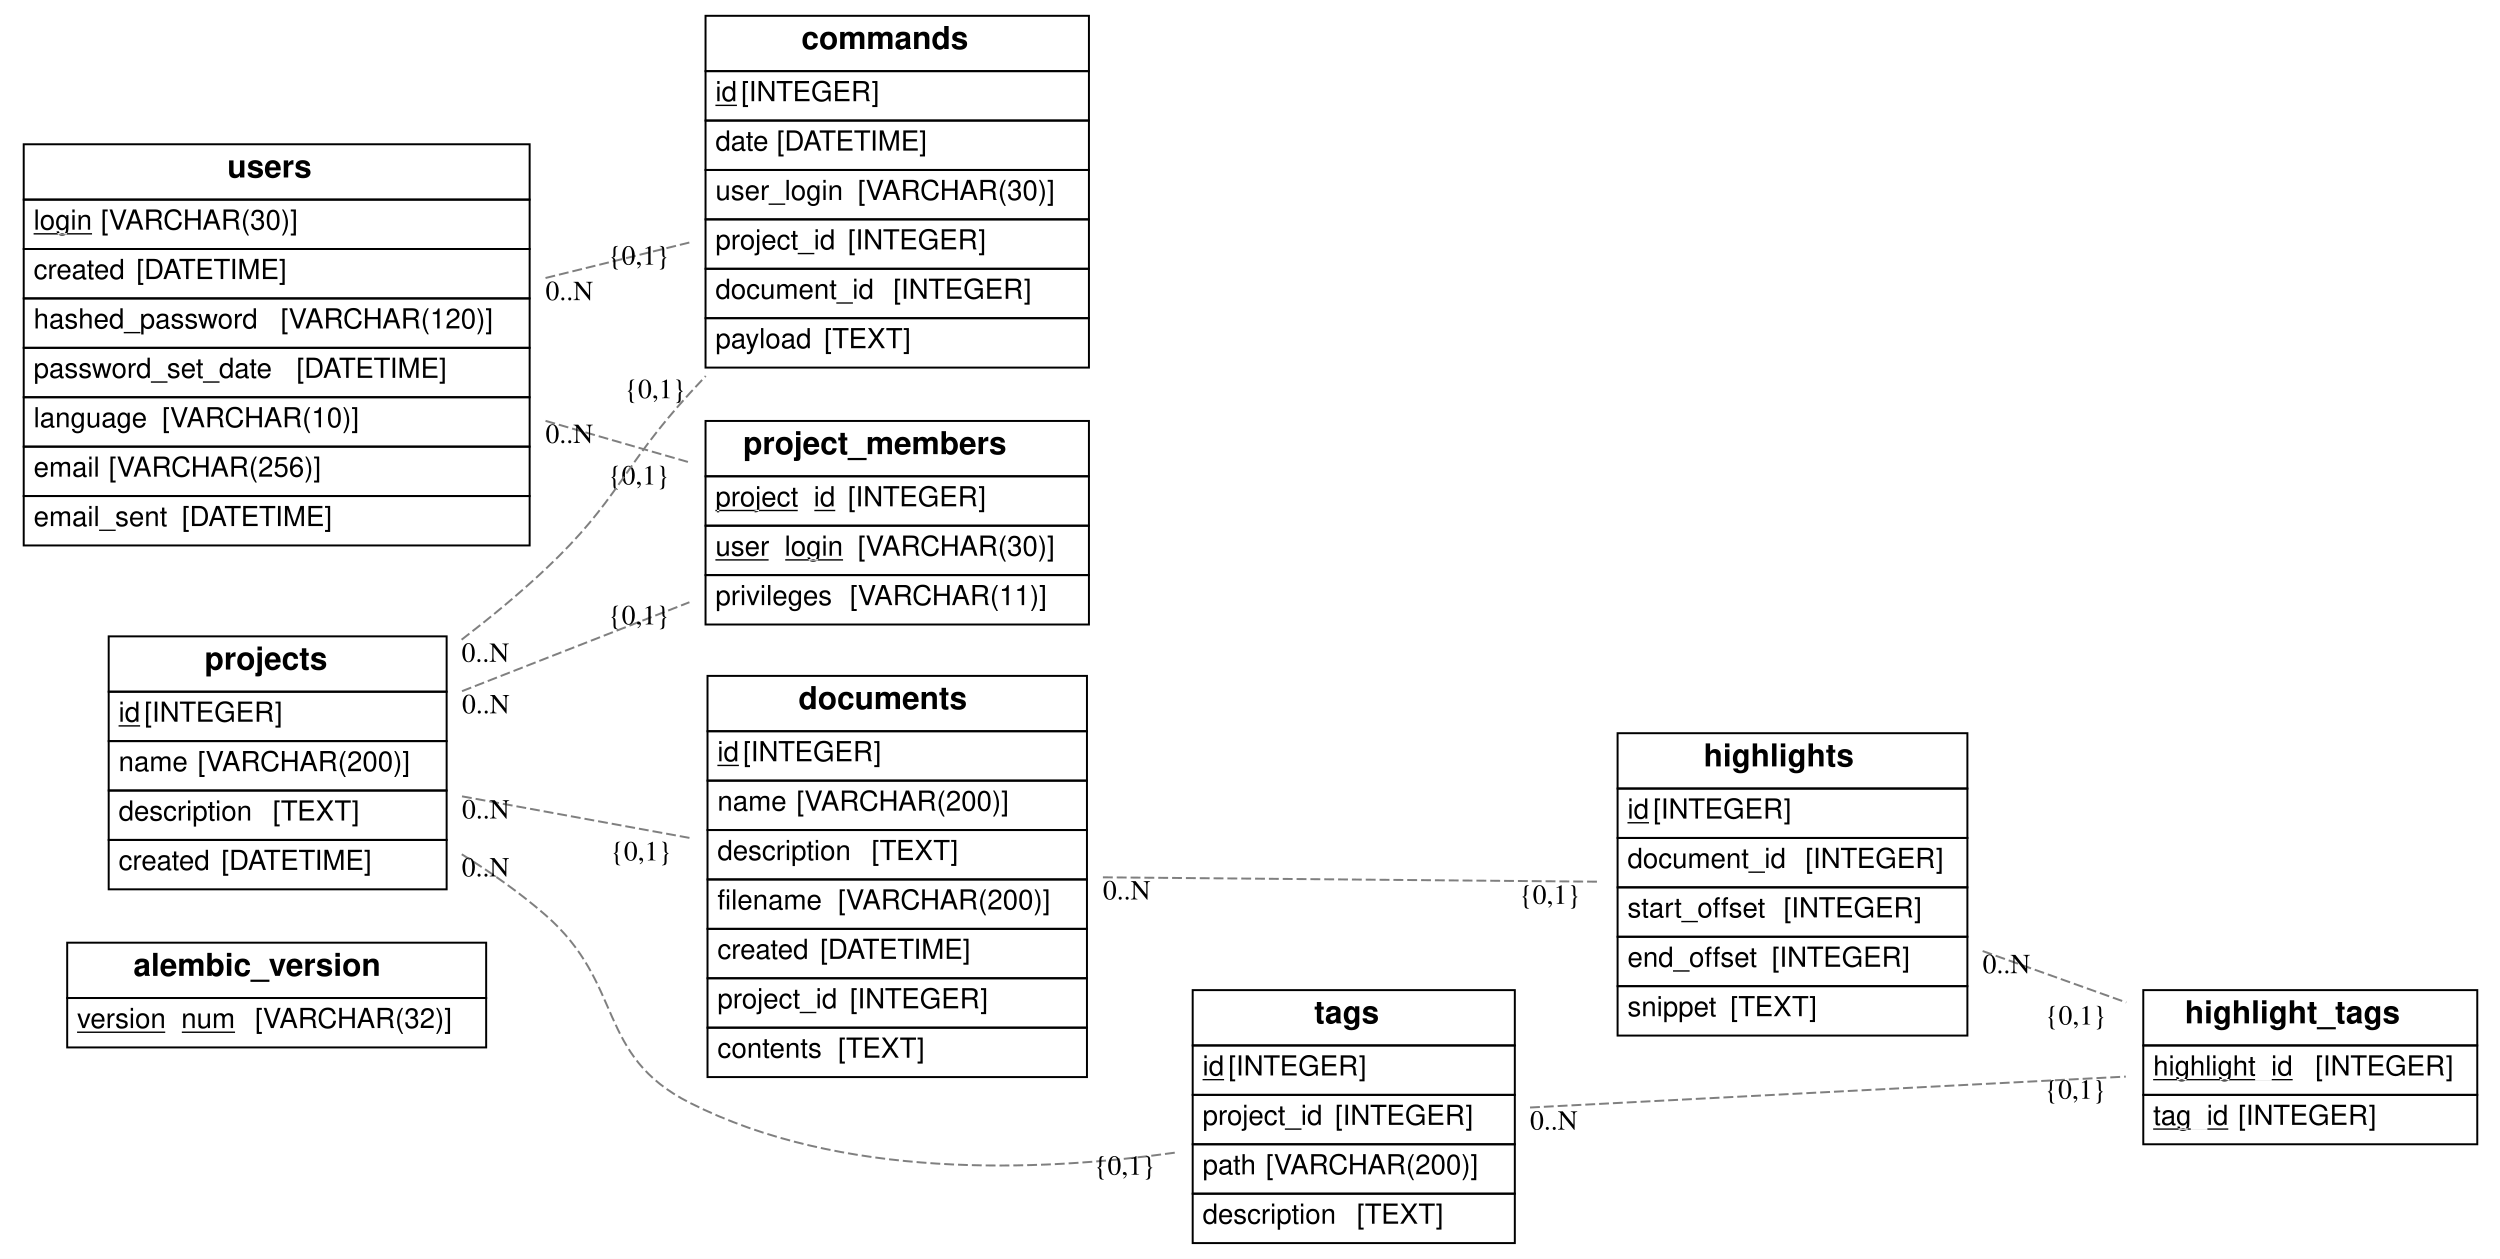
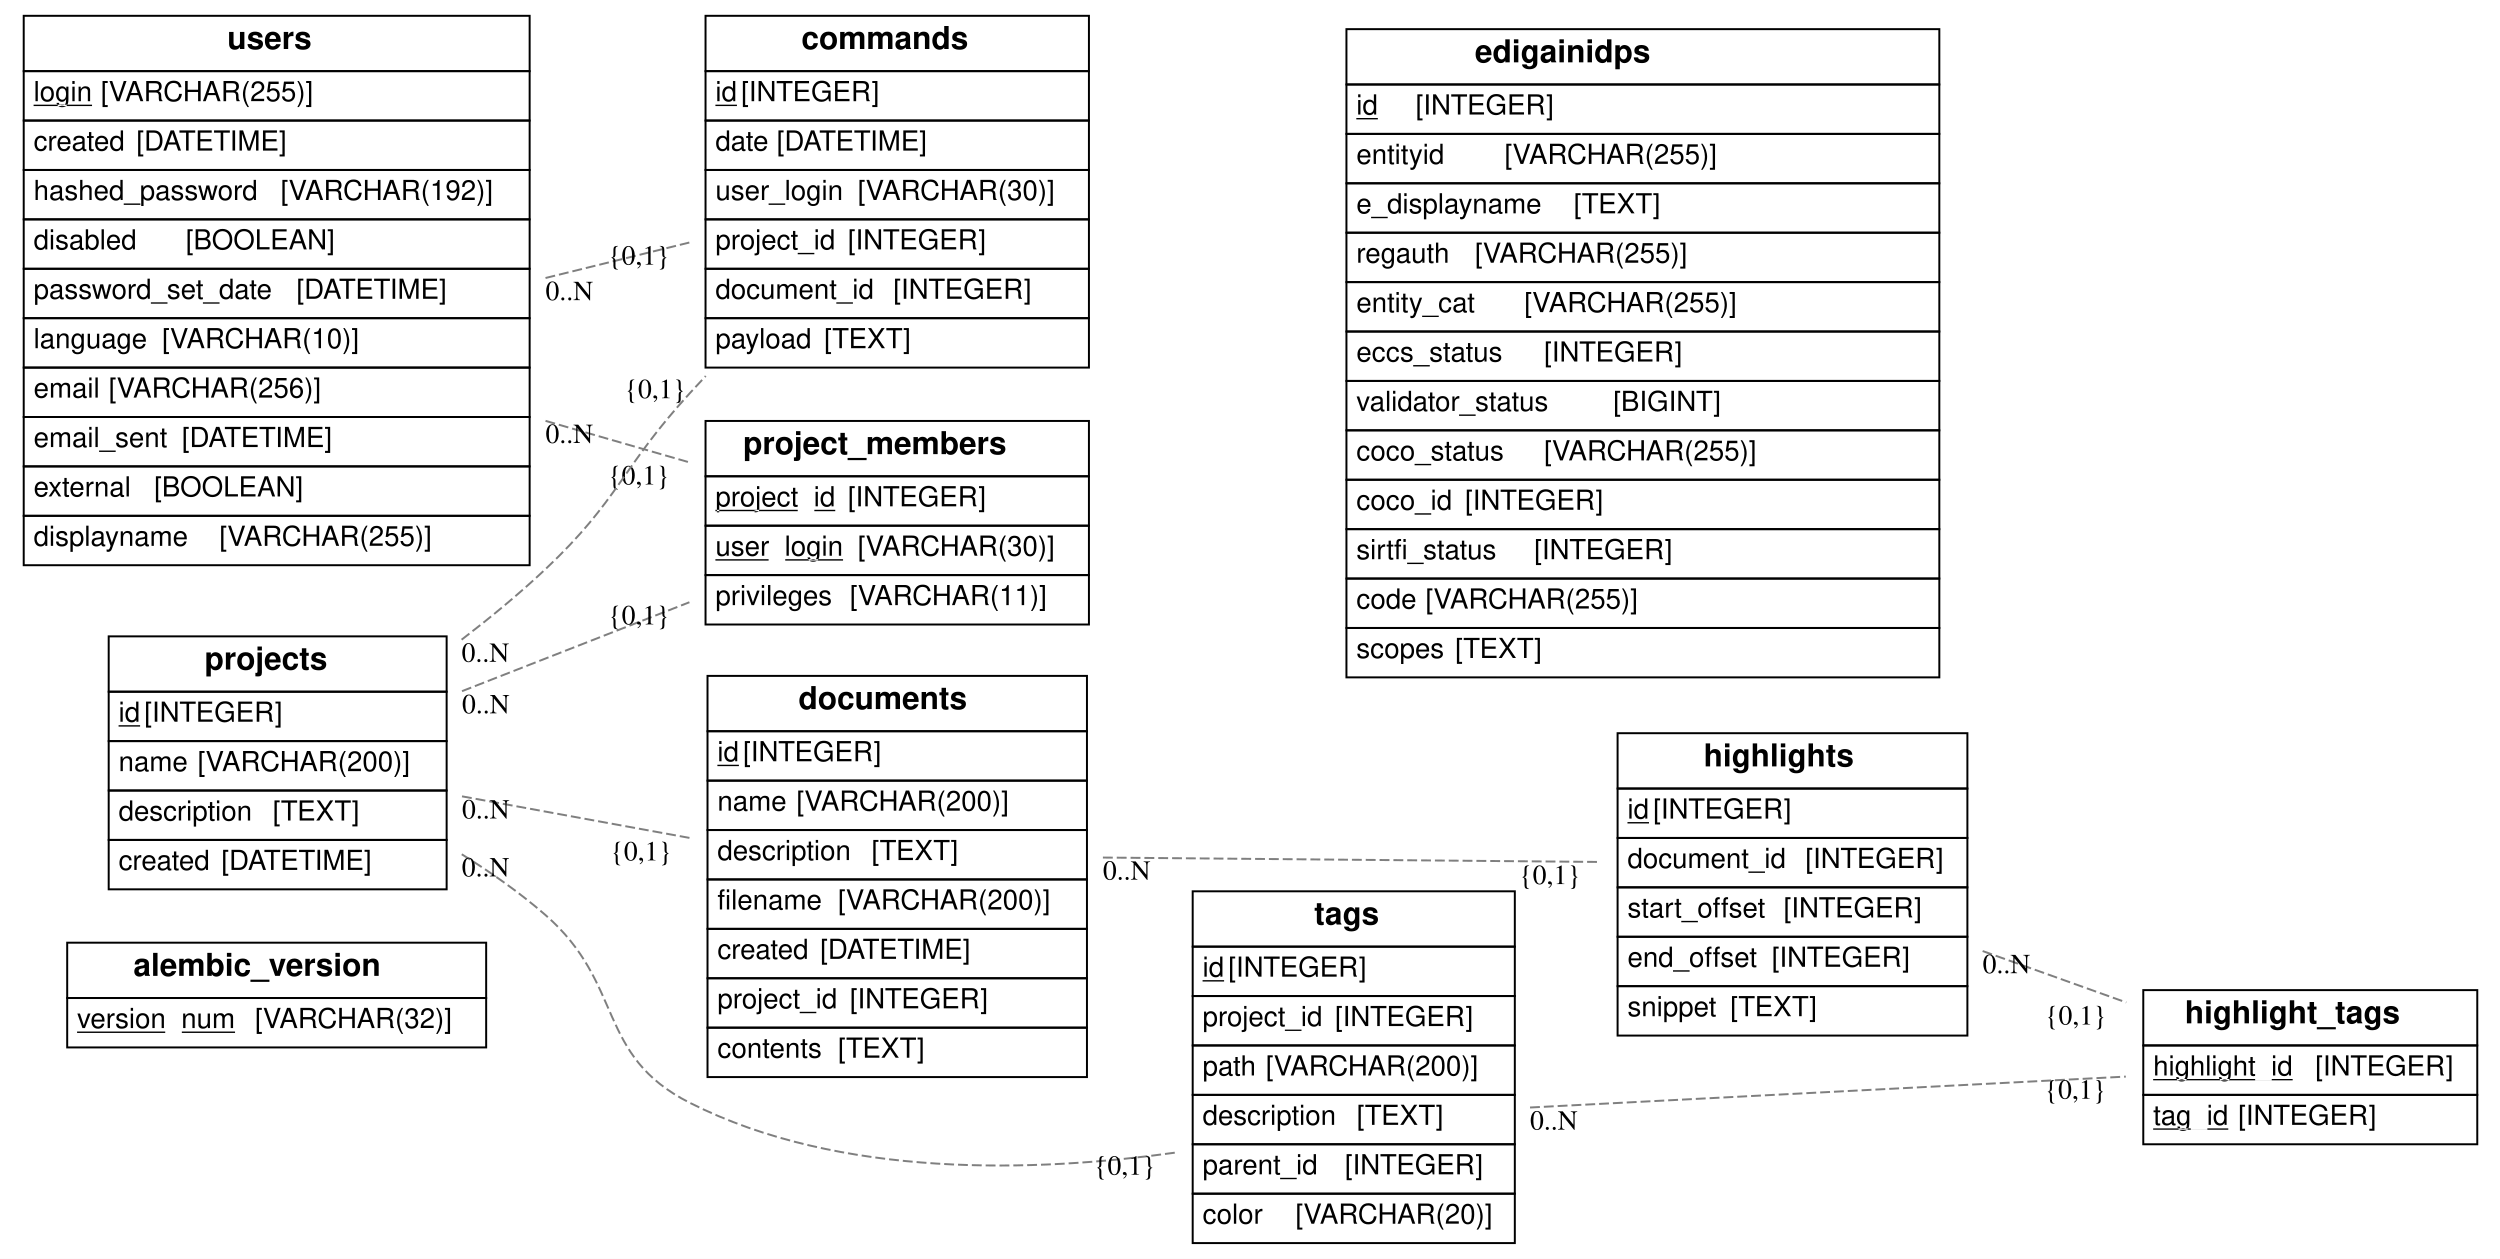
<svg xmlns="http://www.w3.org/2000/svg" width="1265pt" height="637pt" viewBox="0.00 0.00 1265.00 637.00">
  <g id="graph0" class="graph" transform="scale(1 1) rotate(0) translate(4 633)">
    <polygon fill="white" stroke="transparent" points="-4,4 -4,-633 1261,-633 1261,4 -4,4" />
    <g id="node1" class="node">
      <polygon fill="none" stroke="black" points="30,-128 30,-156 242,-156 242,-128 30,-128" />
-       <text text-anchor="start" x="63.5" y="-139.2" font-family="Helvetica,sans-Serif" font-weight="bold" font-size="16.00">alembic_version</text>
+       <text text-anchor="start" x="63.5" y="-139.2" font-family="Helvetica,sans-Serif" font-weight="bold" font-size="16.00">alembic_version
+             </text>
      <polygon fill="none" stroke="black" points="30,-103 30,-128 242,-128 242,-103 30,-103" />
-       <text text-anchor="start" x="35" y="-112.8" font-family="Helvetica,sans-Serif" text-decoration="underline" font-size="14.00">version_num</text>
-       <text text-anchor="start" x="125" y="-112.8" font-family="Helvetica,sans-Serif" font-size="14.00"> [VARCHAR(32)]</text>
+       <text text-anchor="start" x="35" y="-112.8" font-family="Helvetica,sans-Serif" text-decoration="underline" font-size="14.00">version_num
+             </text>
+       <text text-anchor="start" x="125" y="-112.8" font-family="Helvetica,sans-Serif" font-size="14.00">
+                 [VARCHAR(32)]
+             </text>
    </g>
    <g id="node2" class="node">
      <polygon fill="none" stroke="black" points="353,-597 353,-625 547,-625 547,-597 353,-597" />
-       <text text-anchor="start" x="401.5" y="-608.2" font-family="Helvetica,sans-Serif" font-weight="bold" font-size="16.00">commands</text>
+       <text text-anchor="start" x="401.5" y="-608.2" font-family="Helvetica,sans-Serif" font-weight="bold" font-size="16.00">commands
+             </text>
      <polygon fill="none" stroke="black" points="353,-572 353,-597 547,-597 547,-572 353,-572" />
-       <text text-anchor="start" x="358" y="-581.8" font-family="Helvetica,sans-Serif" text-decoration="underline" font-size="14.00">id</text>
-       <text text-anchor="start" x="371" y="-581.8" font-family="Helvetica,sans-Serif" font-size="14.00"> [INTEGER]</text>
+       <text text-anchor="start" x="358" y="-581.8" font-family="Helvetica,sans-Serif" text-decoration="underline" font-size="14.00">id
+             </text>
+       <text text-anchor="start" x="371" y="-581.8" font-family="Helvetica,sans-Serif" font-size="14.00">
+                 [INTEGER]
+             </text>
      <polygon fill="none" stroke="black" points="353,-547 353,-572 547,-572 547,-547 353,-547" />
-       <text text-anchor="start" x="358" y="-556.8" font-family="Helvetica,sans-Serif" font-size="14.00">date</text>
-       <text text-anchor="start" x="389" y="-556.8" font-family="Helvetica,sans-Serif" font-size="14.00"> [DATETIME]</text>
+       <text text-anchor="start" x="358" y="-556.8" font-family="Helvetica,sans-Serif" font-size="14.00">date
+             </text>
+       <text text-anchor="start" x="389" y="-556.8" font-family="Helvetica,sans-Serif" font-size="14.00">
+                 [DATETIME]
+             </text>
      <polygon fill="none" stroke="black" points="353,-522 353,-547 547,-547 547,-522 353,-522" />
-       <text text-anchor="start" x="358" y="-531.8" font-family="Helvetica,sans-Serif" font-size="14.00">user_login</text>
-       <text text-anchor="start" x="430" y="-531.8" font-family="Helvetica,sans-Serif" font-size="14.00"> [VARCHAR(30)]</text>
+       <text text-anchor="start" x="358" y="-531.8" font-family="Helvetica,sans-Serif" font-size="14.00">
+                 user_login
+             </text>
+       <text text-anchor="start" x="430" y="-531.8" font-family="Helvetica,sans-Serif" font-size="14.00">
+                 [VARCHAR(30)]
+             </text>
      <polygon fill="none" stroke="black" points="353,-497 353,-522 547,-522 547,-497 353,-497" />
-       <text text-anchor="start" x="358" y="-506.8" font-family="Helvetica,sans-Serif" font-size="14.00">project_id</text>
-       <text text-anchor="start" x="425" y="-506.8" font-family="Helvetica,sans-Serif" font-size="14.00"> [INTEGER]</text>
+       <text text-anchor="start" x="358" y="-506.8" font-family="Helvetica,sans-Serif" font-size="14.00">
+                 project_id
+             </text>
+       <text text-anchor="start" x="425" y="-506.8" font-family="Helvetica,sans-Serif" font-size="14.00">
+                 [INTEGER]
+             </text>
      <polygon fill="none" stroke="black" points="353,-472 353,-497 547,-497 547,-472 353,-472" />
-       <text text-anchor="start" x="358" y="-481.8" font-family="Helvetica,sans-Serif" font-size="14.00">document_id</text>
-       <text text-anchor="start" x="448" y="-481.8" font-family="Helvetica,sans-Serif" font-size="14.00"> [INTEGER]</text>
+       <text text-anchor="start" x="358" y="-481.8" font-family="Helvetica,sans-Serif" font-size="14.00">
+                 document_id
+             </text>
+       <text text-anchor="start" x="448" y="-481.8" font-family="Helvetica,sans-Serif" font-size="14.00">
+                 [INTEGER]
+             </text>
      <polygon fill="none" stroke="black" points="353,-447 353,-472 547,-472 547,-447 353,-447" />
-       <text text-anchor="start" x="358" y="-456.8" font-family="Helvetica,sans-Serif" font-size="14.00">payload</text>
-       <text text-anchor="start" x="413" y="-456.8" font-family="Helvetica,sans-Serif" font-size="14.00"> [TEXT]</text>
+       <text text-anchor="start" x="358" y="-456.8" font-family="Helvetica,sans-Serif" font-size="14.00">payload
+             </text>
+       <text text-anchor="start" x="413" y="-456.8" font-family="Helvetica,sans-Serif" font-size="14.00">[TEXT]
+             </text>
    </g>
    <g id="node3" class="node">
-       <polygon fill="none" stroke="black" points="8,-532 8,-560 264,-560 264,-532 8,-532" />
-       <text text-anchor="start" x="111" y="-543.2" font-family="Helvetica,sans-Serif" font-weight="bold" font-size="16.00">users</text>
-       <polygon fill="none" stroke="black" points="8,-507 8,-532 264,-532 264,-507 8,-507" />
-       <text text-anchor="start" x="13" y="-516.8" font-family="Helvetica,sans-Serif" text-decoration="underline" font-size="14.00">login</text>
-       <text text-anchor="start" x="47" y="-516.8" font-family="Helvetica,sans-Serif" font-size="14.00"> [VARCHAR(30)]</text>
-       <polygon fill="none" stroke="black" points="8,-482 8,-507 264,-507 264,-482 8,-482" />
-       <text text-anchor="start" x="13" y="-491.8" font-family="Helvetica,sans-Serif" font-size="14.00">created</text>
-       <text text-anchor="start" x="65" y="-491.8" font-family="Helvetica,sans-Serif" font-size="14.00"> [DATETIME]</text>
-       <polygon fill="none" stroke="black" points="8,-457 8,-482 264,-482 264,-457 8,-457" />
-       <text text-anchor="start" x="13" y="-466.8" font-family="Helvetica,sans-Serif" font-size="14.00">hashed_password</text>
-       <text text-anchor="start" x="138" y="-466.8" font-family="Helvetica,sans-Serif" font-size="14.00"> [VARCHAR(120)]</text>
-       <polygon fill="none" stroke="black" points="8,-432 8,-457 264,-457 264,-432 8,-432" />
-       <text text-anchor="start" x="13" y="-441.8" font-family="Helvetica,sans-Serif" font-size="14.00">password_set_date</text>
-       <text text-anchor="start" x="146" y="-441.8" font-family="Helvetica,sans-Serif" font-size="14.00"> [DATETIME]</text>
-       <polygon fill="none" stroke="black" points="8,-407 8,-432 264,-432 264,-407 8,-407" />
-       <text text-anchor="start" x="13" y="-416.8" font-family="Helvetica,sans-Serif" font-size="14.00">language</text>
-       <text text-anchor="start" x="78" y="-416.8" font-family="Helvetica,sans-Serif" font-size="14.00"> [VARCHAR(10)]</text>
-       <polygon fill="none" stroke="black" points="8,-382 8,-407 264,-407 264,-382 8,-382" />
-       <text text-anchor="start" x="13" y="-391.8" font-family="Helvetica,sans-Serif" font-size="14.00">email</text>
-       <text text-anchor="start" x="51" y="-391.8" font-family="Helvetica,sans-Serif" font-size="14.00"> [VARCHAR(256)]</text>
-       <polygon fill="none" stroke="black" points="8,-357 8,-382 264,-382 264,-357 8,-357" />
-       <text text-anchor="start" x="13" y="-366.8" font-family="Helvetica,sans-Serif" font-size="14.00">email_sent</text>
-       <text text-anchor="start" x="88" y="-366.8" font-family="Helvetica,sans-Serif" font-size="14.00"> [DATETIME]</text>
+       <polygon fill="none" stroke="black" points="8,-597 8,-625 264,-625 264,-597 8,-597" />
+       <text text-anchor="start" x="111" y="-608.2" font-family="Helvetica,sans-Serif" font-weight="bold" font-size="16.00">users
+             </text>
+       <polygon fill="none" stroke="black" points="8,-572 8,-597 264,-597 264,-572 8,-572" />
+       <text text-anchor="start" x="13" y="-581.8" font-family="Helvetica,sans-Serif" text-decoration="underline" font-size="14.00">login
+             </text>
+       <text text-anchor="start" x="47" y="-581.8" font-family="Helvetica,sans-Serif" font-size="14.00">
+                 [VARCHAR(255)]
+             </text>
+       <polygon fill="none" stroke="black" points="8,-547 8,-572 264,-572 264,-547 8,-547" />
+       <text text-anchor="start" x="13" y="-556.8" font-family="Helvetica,sans-Serif" font-size="14.00">created
+             </text>
+       <text text-anchor="start" x="65" y="-556.8" font-family="Helvetica,sans-Serif" font-size="14.00">
+                 [DATETIME]
+             </text>
+       <polygon fill="none" stroke="black" points="8,-522 8,-547 264,-547 264,-522 8,-522" />
+       <text text-anchor="start" x="13" y="-531.8" font-family="Helvetica,sans-Serif" font-size="14.00">
+                 hashed_password
+             </text>
+       <text text-anchor="start" x="138" y="-531.8" font-family="Helvetica,sans-Serif" font-size="14.00">
+                 [VARCHAR(192)]
+             </text>
+       <polygon fill="none" stroke="black" points="8,-497 8,-522 264,-522 264,-497 8,-497" />
+       <text text-anchor="start" x="13" y="-506.8" font-family="Helvetica,sans-Serif" font-size="14.00">disabled
+             </text>
+       <text text-anchor="start" x="90" y="-506.8" font-family="Helvetica,sans-Serif" font-size="14.00">[BOOLEAN]
+             </text>
+       <polygon fill="none" stroke="black" points="8,-472 8,-497 264,-497 264,-472 8,-472" />
+       <text text-anchor="start" x="13" y="-481.8" font-family="Helvetica,sans-Serif" font-size="14.00">
+                 password_set_date
+             </text>
+       <text text-anchor="start" x="146" y="-481.8" font-family="Helvetica,sans-Serif" font-size="14.00">
+                 [DATETIME]
+             </text>
+       <polygon fill="none" stroke="black" points="8,-447 8,-472 264,-472 264,-447 8,-447" />
+       <text text-anchor="start" x="13" y="-456.8" font-family="Helvetica,sans-Serif" font-size="14.00">language
+             </text>
+       <text text-anchor="start" x="78" y="-456.8" font-family="Helvetica,sans-Serif" font-size="14.00">
+                 [VARCHAR(10)]
+             </text>
+       <polygon fill="none" stroke="black" points="8,-422 8,-447 264,-447 264,-422 8,-422" />
+       <text text-anchor="start" x="13" y="-431.8" font-family="Helvetica,sans-Serif" font-size="14.00">email
+             </text>
+       <text text-anchor="start" x="51" y="-431.8" font-family="Helvetica,sans-Serif" font-size="14.00">
+                 [VARCHAR(256)]
+             </text>
+       <polygon fill="none" stroke="black" points="8,-397 8,-422 264,-422 264,-397 8,-397" />
+       <text text-anchor="start" x="13" y="-406.8" font-family="Helvetica,sans-Serif" font-size="14.00">
+                 email_sent
+             </text>
+       <text text-anchor="start" x="88" y="-406.8" font-family="Helvetica,sans-Serif" font-size="14.00">
+                 [DATETIME]
+             </text>
+       <polygon fill="none" stroke="black" points="8,-372 8,-397 264,-397 264,-372 8,-372" />
+       <text text-anchor="start" x="13" y="-381.8" font-family="Helvetica,sans-Serif" font-size="14.00">external
+             </text>
+       <text text-anchor="start" x="74" y="-381.8" font-family="Helvetica,sans-Serif" font-size="14.00">[BOOLEAN]
+             </text>
+       <polygon fill="none" stroke="black" points="8,-347 8,-372 264,-372 264,-347 8,-347" />
+       <text text-anchor="start" x="13" y="-356.8" font-family="Helvetica,sans-Serif" font-size="14.00">
+                 displayname
+             </text>
+       <text text-anchor="start" x="107" y="-356.8" font-family="Helvetica,sans-Serif" font-size="14.00">
+                 [VARCHAR(255)]
+             </text>
    </g>
    <g id="edge1" class="edge">
      <path fill="none" stroke="#7f7f7f" stroke-dasharray="5,2" d="M272.03,-492.33C296.41,-498.34 321.48,-504.53 344.8,-510.28" />
      <text text-anchor="start" x="303.8" y="-499.08" font-family="Times,serif" font-size="14.00">{0,1}</text>
      <text text-anchor="start" x="272.03" y="-481.13" font-family="Times,serif" font-size="14.00">0..N</text>
    </g>
    <g id="node9" class="node">
      <polygon fill="none" stroke="black" points="353,-392 353,-420 547,-420 547,-392 353,-392" />
-       <text text-anchor="start" x="372" y="-403.2" font-family="Helvetica,sans-Serif" font-weight="bold" font-size="16.00">project_members</text>
+       <text text-anchor="start" x="372" y="-403.2" font-family="Helvetica,sans-Serif" font-weight="bold" font-size="16.00">project_members
+             </text>
      <polygon fill="none" stroke="black" points="353,-367 353,-392 547,-392 547,-367 353,-367" />
-       <text text-anchor="start" x="358" y="-376.8" font-family="Helvetica,sans-Serif" text-decoration="underline" font-size="14.00">project_id</text>
-       <text text-anchor="start" x="425" y="-376.8" font-family="Helvetica,sans-Serif" font-size="14.00"> [INTEGER]</text>
+       <text text-anchor="start" x="358" y="-376.8" font-family="Helvetica,sans-Serif" text-decoration="underline" font-size="14.00">project_id
+             </text>
+       <text text-anchor="start" x="425" y="-376.8" font-family="Helvetica,sans-Serif" font-size="14.00">
+                 [INTEGER]
+             </text>
      <polygon fill="none" stroke="black" points="353,-342 353,-367 547,-367 547,-342 353,-342" />
-       <text text-anchor="start" x="358" y="-351.8" font-family="Helvetica,sans-Serif" text-decoration="underline" font-size="14.00">user_login</text>
-       <text text-anchor="start" x="430" y="-351.8" font-family="Helvetica,sans-Serif" font-size="14.00"> [VARCHAR(30)]</text>
+       <text text-anchor="start" x="358" y="-351.8" font-family="Helvetica,sans-Serif" text-decoration="underline" font-size="14.00">user_login
+             </text>
+       <text text-anchor="start" x="430" y="-351.8" font-family="Helvetica,sans-Serif" font-size="14.00">
+                 [VARCHAR(30)]
+             </text>
      <polygon fill="none" stroke="black" points="353,-317 353,-342 547,-342 547,-317 353,-317" />
-       <text text-anchor="start" x="358" y="-326.8" font-family="Helvetica,sans-Serif" font-size="14.00">privileges</text>
-       <text text-anchor="start" x="426" y="-326.8" font-family="Helvetica,sans-Serif" font-size="14.00"> [VARCHAR(11)]</text>
+       <text text-anchor="start" x="358" y="-326.8" font-family="Helvetica,sans-Serif" font-size="14.00">
+                 privileges
+             </text>
+       <text text-anchor="start" x="426" y="-326.8" font-family="Helvetica,sans-Serif" font-size="14.00">
+                 [VARCHAR(11)]
+             </text>
    </g>
    <g id="edge8" class="edge">
      <path fill="none" stroke="#7f7f7f" stroke-dasharray="5,2" d="M272.03,-420.05C296.41,-413.02 321.48,-405.79 344.8,-399.06" />
      <text text-anchor="start" x="303.8" y="-387.86" font-family="Times,serif" font-size="14.00">{0,1}</text>
      <text text-anchor="start" x="272.03" y="-408.85" font-family="Times,serif" font-size="14.00">0..N</text>
    </g>
    <g id="node4" class="node">
      <polygon fill="none" stroke="black" points="51,-283 51,-311 222,-311 222,-283 51,-283" />
-       <text text-anchor="start" x="99.5" y="-294.2" font-family="Helvetica,sans-Serif" font-weight="bold" font-size="16.00">projects</text>
+       <text text-anchor="start" x="99.5" y="-294.2" font-family="Helvetica,sans-Serif" font-weight="bold" font-size="16.00">projects
+             </text>
      <polygon fill="none" stroke="black" points="51,-258 51,-283 222,-283 222,-258 51,-258" />
-       <text text-anchor="start" x="56" y="-267.8" font-family="Helvetica,sans-Serif" text-decoration="underline" font-size="14.00">id</text>
-       <text text-anchor="start" x="69" y="-267.8" font-family="Helvetica,sans-Serif" font-size="14.00"> [INTEGER]</text>
+       <text text-anchor="start" x="56" y="-267.8" font-family="Helvetica,sans-Serif" text-decoration="underline" font-size="14.00">id
+             </text>
+       <text text-anchor="start" x="69" y="-267.8" font-family="Helvetica,sans-Serif" font-size="14.00">[INTEGER]
+             </text>
      <polygon fill="none" stroke="black" points="51,-233 51,-258 222,-258 222,-233 51,-233" />
      <text text-anchor="start" x="56" y="-242.8" font-family="Helvetica,sans-Serif" font-size="14.00">name</text>
-       <text text-anchor="start" x="96" y="-242.8" font-family="Helvetica,sans-Serif" font-size="14.00"> [VARCHAR(200)]</text>
+       <text text-anchor="start" x="96" y="-242.8" font-family="Helvetica,sans-Serif" font-size="14.00">
+                 [VARCHAR(200)]
+             </text>
      <polygon fill="none" stroke="black" points="51,-208 51,-233 222,-233 222,-208 51,-208" />
-       <text text-anchor="start" x="56" y="-217.8" font-family="Helvetica,sans-Serif" font-size="14.00">description</text>
-       <text text-anchor="start" x="134" y="-217.8" font-family="Helvetica,sans-Serif" font-size="14.00"> [TEXT]</text>
+       <text text-anchor="start" x="56" y="-217.8" font-family="Helvetica,sans-Serif" font-size="14.00">
+                 description
+             </text>
+       <text text-anchor="start" x="134" y="-217.8" font-family="Helvetica,sans-Serif" font-size="14.00">[TEXT]
+             </text>
      <polygon fill="none" stroke="black" points="51,-183 51,-208 222,-208 222,-183 51,-183" />
-       <text text-anchor="start" x="56" y="-192.8" font-family="Helvetica,sans-Serif" font-size="14.00">created</text>
-       <text text-anchor="start" x="108" y="-192.8" font-family="Helvetica,sans-Serif" font-size="14.00"> [DATETIME]</text>
+       <text text-anchor="start" x="56" y="-192.8" font-family="Helvetica,sans-Serif" font-size="14.00">created
+             </text>
+       <text text-anchor="start" x="108" y="-192.8" font-family="Helvetica,sans-Serif" font-size="14.00">
+                 [DATETIME]
+             </text>
    </g>
    <g id="edge2" class="edge">
      <path fill="none" stroke="#7f7f7f" stroke-dasharray="5,2" d="M229.57,-309.32C244.28,-320.58 258.93,-332.68 272,-345 309.23,-380.09 310.46,-396.26 345,-434 347.65,-436.89 350.35,-439.81 353.1,-442.73" />
      <text text-anchor="start" x="312.1" y="-431.53" font-family="Times,serif" font-size="14.00">{0,1}</text>
      <text text-anchor="start" x="229.57" y="-298.12" font-family="Times,serif" font-size="14.00">0..N</text>
    </g>
    <g id="node5" class="node">
      <polygon fill="none" stroke="black" points="354,-263 354,-291 546,-291 546,-263 354,-263" />
-       <text text-anchor="start" x="400" y="-274.2" font-family="Helvetica,sans-Serif" font-weight="bold" font-size="16.00">documents</text>
+       <text text-anchor="start" x="400" y="-274.2" font-family="Helvetica,sans-Serif" font-weight="bold" font-size="16.00">documents
+             </text>
      <polygon fill="none" stroke="black" points="354,-238 354,-263 546,-263 546,-238 354,-238" />
-       <text text-anchor="start" x="359" y="-247.8" font-family="Helvetica,sans-Serif" text-decoration="underline" font-size="14.00">id</text>
-       <text text-anchor="start" x="372" y="-247.8" font-family="Helvetica,sans-Serif" font-size="14.00"> [INTEGER]</text>
+       <text text-anchor="start" x="359" y="-247.8" font-family="Helvetica,sans-Serif" text-decoration="underline" font-size="14.00">id
+             </text>
+       <text text-anchor="start" x="372" y="-247.8" font-family="Helvetica,sans-Serif" font-size="14.00">
+                 [INTEGER]
+             </text>
      <polygon fill="none" stroke="black" points="354,-213 354,-238 546,-238 546,-213 354,-213" />
-       <text text-anchor="start" x="359" y="-222.8" font-family="Helvetica,sans-Serif" font-size="14.00">name</text>
-       <text text-anchor="start" x="399" y="-222.8" font-family="Helvetica,sans-Serif" font-size="14.00"> [VARCHAR(200)]</text>
+       <text text-anchor="start" x="359" y="-222.8" font-family="Helvetica,sans-Serif" font-size="14.00">name
+             </text>
+       <text text-anchor="start" x="399" y="-222.8" font-family="Helvetica,sans-Serif" font-size="14.00">
+                 [VARCHAR(200)]
+             </text>
      <polygon fill="none" stroke="black" points="354,-188 354,-213 546,-213 546,-188 354,-188" />
-       <text text-anchor="start" x="359" y="-197.8" font-family="Helvetica,sans-Serif" font-size="14.00">description</text>
-       <text text-anchor="start" x="437" y="-197.8" font-family="Helvetica,sans-Serif" font-size="14.00"> [TEXT]</text>
+       <text text-anchor="start" x="359" y="-197.8" font-family="Helvetica,sans-Serif" font-size="14.00">
+                 description
+             </text>
+       <text text-anchor="start" x="437" y="-197.8" font-family="Helvetica,sans-Serif" font-size="14.00">[TEXT]
+             </text>
      <polygon fill="none" stroke="black" points="354,-163 354,-188 546,-188 546,-163 354,-163" />
-       <text text-anchor="start" x="359" y="-172.8" font-family="Helvetica,sans-Serif" font-size="14.00">filename</text>
-       <text text-anchor="start" x="420" y="-172.8" font-family="Helvetica,sans-Serif" font-size="14.00"> [VARCHAR(200)]</text>
+       <text text-anchor="start" x="359" y="-172.8" font-family="Helvetica,sans-Serif" font-size="14.00">filename
+             </text>
+       <text text-anchor="start" x="420" y="-172.8" font-family="Helvetica,sans-Serif" font-size="14.00">
+                 [VARCHAR(200)]
+             </text>
      <polygon fill="none" stroke="black" points="354,-138 354,-163 546,-163 546,-138 354,-138" />
-       <text text-anchor="start" x="359" y="-147.8" font-family="Helvetica,sans-Serif" font-size="14.00">created</text>
-       <text text-anchor="start" x="411" y="-147.8" font-family="Helvetica,sans-Serif" font-size="14.00"> [DATETIME]</text>
+       <text text-anchor="start" x="359" y="-147.8" font-family="Helvetica,sans-Serif" font-size="14.00">created
+             </text>
+       <text text-anchor="start" x="411" y="-147.8" font-family="Helvetica,sans-Serif" font-size="14.00">
+                 [DATETIME]
+             </text>
      <polygon fill="none" stroke="black" points="354,-113 354,-138 546,-138 546,-113 354,-113" />
-       <text text-anchor="start" x="359" y="-122.8" font-family="Helvetica,sans-Serif" font-size="14.00">project_id</text>
-       <text text-anchor="start" x="426" y="-122.8" font-family="Helvetica,sans-Serif" font-size="14.00"> [INTEGER]</text>
+       <text text-anchor="start" x="359" y="-122.8" font-family="Helvetica,sans-Serif" font-size="14.00">
+                 project_id
+             </text>
+       <text text-anchor="start" x="426" y="-122.8" font-family="Helvetica,sans-Serif" font-size="14.00">
+                 [INTEGER]
+             </text>
      <polygon fill="none" stroke="black" points="354,-88 354,-113 546,-113 546,-88 354,-88" />
-       <text text-anchor="start" x="359" y="-97.8" font-family="Helvetica,sans-Serif" font-size="14.00">contents</text>
-       <text text-anchor="start" x="420" y="-97.8" font-family="Helvetica,sans-Serif" font-size="14.00"> [TEXT]</text>
+       <text text-anchor="start" x="359" y="-97.8" font-family="Helvetica,sans-Serif" font-size="14.00">contents
+             </text>
+       <text text-anchor="start" x="420" y="-97.8" font-family="Helvetica,sans-Serif" font-size="14.00">[TEXT]
+             </text>
    </g>
    <g id="edge3" class="edge">
      <path fill="none" stroke="#7f7f7f" stroke-dasharray="5,2" d="M229.77,-230.05C266.32,-223.37 308.45,-215.68 345.95,-208.83" />
      <text text-anchor="start" x="304.95" y="-197.63" font-family="Times,serif" font-size="14.00">{0,1}</text>
      <text text-anchor="start" x="229.77" y="-218.85" font-family="Times,serif" font-size="14.00">0..N</text>
    </g>
    <g id="node8" class="node">
-       <polygon fill="none" stroke="black" points="599.5,-104 599.5,-132 762.5,-132 762.5,-104 599.5,-104" />
-       <text text-anchor="start" x="661" y="-115.2" font-family="Helvetica,sans-Serif" font-weight="bold" font-size="16.00">tags</text>
+       <polygon fill="none" stroke="black" points="599.5,-154 599.5,-182 762.5,-182 762.5,-154 599.5,-154" />
+       <text text-anchor="start" x="661" y="-165.2" font-family="Helvetica,sans-Serif" font-weight="bold" font-size="16.00">tags
+             </text>
+       <polygon fill="none" stroke="black" points="599.5,-129 599.5,-154 762.5,-154 762.5,-129 599.5,-129" />
+       <text text-anchor="start" x="604.5" y="-138.8" font-family="Helvetica,sans-Serif" text-decoration="underline" font-size="14.00">id
+             </text>
+       <text text-anchor="start" x="617.5" y="-138.8" font-family="Helvetica,sans-Serif" font-size="14.00">
+                 [INTEGER]
+             </text>
+       <polygon fill="none" stroke="black" points="599.5,-104 599.5,-129 762.5,-129 762.5,-104 599.5,-104" />
+       <text text-anchor="start" x="604.5" y="-113.8" font-family="Helvetica,sans-Serif" font-size="14.00">
+                 project_id
+             </text>
+       <text text-anchor="start" x="671.5" y="-113.8" font-family="Helvetica,sans-Serif" font-size="14.00">
+                 [INTEGER]
+             </text>
      <polygon fill="none" stroke="black" points="599.5,-79 599.5,-104 762.5,-104 762.5,-79 599.5,-79" />
-       <text text-anchor="start" x="604.5" y="-88.8" font-family="Helvetica,sans-Serif" text-decoration="underline" font-size="14.00">id</text>
-       <text text-anchor="start" x="617.5" y="-88.8" font-family="Helvetica,sans-Serif" font-size="14.00"> [INTEGER]</text>
+       <text text-anchor="start" x="604.5" y="-88.8" font-family="Helvetica,sans-Serif" font-size="14.00">path
+             </text>
+       <text text-anchor="start" x="636.5" y="-88.8" font-family="Helvetica,sans-Serif" font-size="14.00">
+                 [VARCHAR(200)]
+             </text>
      <polygon fill="none" stroke="black" points="599.5,-54 599.5,-79 762.5,-79 762.5,-54 599.5,-54" />
-       <text text-anchor="start" x="604.5" y="-63.8" font-family="Helvetica,sans-Serif" font-size="14.00">project_id</text>
-       <text text-anchor="start" x="671.5" y="-63.8" font-family="Helvetica,sans-Serif" font-size="14.00"> [INTEGER]</text>
+       <text text-anchor="start" x="604.5" y="-63.8" font-family="Helvetica,sans-Serif" font-size="14.00">
+                 description
+             </text>
+       <text text-anchor="start" x="682.5" y="-63.8" font-family="Helvetica,sans-Serif" font-size="14.00">[TEXT]
+             </text>
      <polygon fill="none" stroke="black" points="599.5,-29 599.5,-54 762.5,-54 762.5,-29 599.5,-29" />
-       <text text-anchor="start" x="604.5" y="-38.8" font-family="Helvetica,sans-Serif" font-size="14.00">path</text>
-       <text text-anchor="start" x="636.5" y="-38.8" font-family="Helvetica,sans-Serif" font-size="14.00"> [VARCHAR(200)]</text>
+       <text text-anchor="start" x="604.5" y="-38.8" font-family="Helvetica,sans-Serif" font-size="14.00">
+                 parent_id
+             </text>
+       <text text-anchor="start" x="676.5" y="-38.8" font-family="Helvetica,sans-Serif" font-size="14.00">
+                 [INTEGER]
+             </text>
      <polygon fill="none" stroke="black" points="599.5,-4 599.5,-29 762.5,-29 762.5,-4 599.5,-4" />
-       <text text-anchor="start" x="604.5" y="-13.8" font-family="Helvetica,sans-Serif" font-size="14.00">description</text>
-       <text text-anchor="start" x="682.5" y="-13.8" font-family="Helvetica,sans-Serif" font-size="14.00"> [TEXT]</text>
+       <text text-anchor="start" x="604.5" y="-13.8" font-family="Helvetica,sans-Serif" font-size="14.00">color
+             </text>
+       <text text-anchor="start" x="651.5" y="-13.8" font-family="Helvetica,sans-Serif" font-size="14.00">
+                 [VARCHAR(20)]
+             </text>
    </g>
    <g id="edge7" class="edge">
      <path fill="none" stroke="#7f7f7f" stroke-dasharray="5,2" d="M229.65,-200.74C244.5,-191.51 259.19,-181.17 272,-170 312.14,-135.01 297.48,-99.03 345,-75 421.19,-36.46 520.18,-39.87 590.66,-49.77" />
      <text text-anchor="start" x="549.66" y="-38.57" font-family="Times,serif" font-size="14.00">{0,1}</text>
      <text text-anchor="start" x="229.65" y="-189.54" font-family="Times,serif" font-size="14.00">0..N</text>
    </g>
    <g id="edge9" class="edge">
      <path fill="none" stroke="#7f7f7f" stroke-dasharray="5,2" d="M229.77,-283.27C265.96,-297.43 307.62,-313.72 344.84,-328.27" />
      <text text-anchor="start" x="303.84" y="-317.07" font-family="Times,serif" font-size="14.00">{0,1}</text>
      <text text-anchor="start" x="229.77" y="-272.07" font-family="Times,serif" font-size="14.00">0..N</text>
    </g>
    <g id="node7" class="node">
      <polygon fill="none" stroke="black" points="814.5,-234 814.5,-262 991.5,-262 991.5,-234 814.5,-234" />
-       <text text-anchor="start" x="858" y="-245.2" font-family="Helvetica,sans-Serif" font-weight="bold" font-size="16.00">highlights</text>
+       <text text-anchor="start" x="858" y="-245.2" font-family="Helvetica,sans-Serif" font-weight="bold" font-size="16.00">highlights
+             </text>
      <polygon fill="none" stroke="black" points="814.5,-209 814.5,-234 991.5,-234 991.5,-209 814.5,-209" />
-       <text text-anchor="start" x="819.5" y="-218.8" font-family="Helvetica,sans-Serif" text-decoration="underline" font-size="14.00">id</text>
-       <text text-anchor="start" x="832.5" y="-218.8" font-family="Helvetica,sans-Serif" font-size="14.00"> [INTEGER]</text>
+       <text text-anchor="start" x="819.5" y="-218.8" font-family="Helvetica,sans-Serif" text-decoration="underline" font-size="14.00">id
+             </text>
+       <text text-anchor="start" x="832.5" y="-218.8" font-family="Helvetica,sans-Serif" font-size="14.00">
+                 [INTEGER]
+             </text>
      <polygon fill="none" stroke="black" points="814.5,-184 814.5,-209 991.5,-209 991.5,-184 814.5,-184" />
-       <text text-anchor="start" x="819.5" y="-193.8" font-family="Helvetica,sans-Serif" font-size="14.00">document_id</text>
-       <text text-anchor="start" x="909.5" y="-193.8" font-family="Helvetica,sans-Serif" font-size="14.00"> [INTEGER]</text>
+       <text text-anchor="start" x="819.5" y="-193.8" font-family="Helvetica,sans-Serif" font-size="14.00">
+                 document_id
+             </text>
+       <text text-anchor="start" x="909.5" y="-193.8" font-family="Helvetica,sans-Serif" font-size="14.00">
+                 [INTEGER]
+             </text>
      <polygon fill="none" stroke="black" points="814.5,-159 814.5,-184 991.5,-184 991.5,-159 814.5,-159" />
-       <text text-anchor="start" x="819.5" y="-168.8" font-family="Helvetica,sans-Serif" font-size="14.00">start_offset</text>
-       <text text-anchor="start" x="898.5" y="-168.8" font-family="Helvetica,sans-Serif" font-size="14.00"> [INTEGER]</text>
+       <text text-anchor="start" x="819.5" y="-168.8" font-family="Helvetica,sans-Serif" font-size="14.00">
+                 start_offset
+             </text>
+       <text text-anchor="start" x="898.5" y="-168.8" font-family="Helvetica,sans-Serif" font-size="14.00">
+                 [INTEGER]
+             </text>
      <polygon fill="none" stroke="black" points="814.5,-134 814.5,-159 991.5,-159 991.5,-134 814.5,-134" />
-       <text text-anchor="start" x="819.5" y="-143.8" font-family="Helvetica,sans-Serif" font-size="14.00">end_offset</text>
-       <text text-anchor="start" x="892.5" y="-143.8" font-family="Helvetica,sans-Serif" font-size="14.00"> [INTEGER]</text>
+       <text text-anchor="start" x="819.5" y="-143.8" font-family="Helvetica,sans-Serif" font-size="14.00">
+                 end_offset
+             </text>
+       <text text-anchor="start" x="892.5" y="-143.8" font-family="Helvetica,sans-Serif" font-size="14.00">
+                 [INTEGER]
+             </text>
      <polygon fill="none" stroke="black" points="814.5,-109 814.5,-134 991.5,-134 991.5,-109 814.5,-109" />
-       <text text-anchor="start" x="819.5" y="-118.8" font-family="Helvetica,sans-Serif" font-size="14.00">snippet</text>
-       <text text-anchor="start" x="871.5" y="-118.8" font-family="Helvetica,sans-Serif" font-size="14.00"> [TEXT]</text>
+       <text text-anchor="start" x="819.5" y="-118.8" font-family="Helvetica,sans-Serif" font-size="14.00">
+                 snippet
+             </text>
+       <text text-anchor="start" x="871.5" y="-118.8" font-family="Helvetica,sans-Serif" font-size="14.00">[TEXT]
+             </text>
    </g>
    <g id="edge6" class="edge">
-       <path fill="none" stroke="#7f7f7f" stroke-dasharray="5,2" d="M554.07,-189.08C629.78,-188.41 731.9,-187.51 805.81,-186.85" />
-       <text text-anchor="start" x="764.81" y="-175.65" font-family="Times,serif" font-size="14.00">{0,1}</text>
-       <text text-anchor="start" x="554.07" y="-177.88" font-family="Times,serif" font-size="14.00">0..N</text>
+       <path fill="none" stroke="#7f7f7f" stroke-dasharray="5,2" d="M554.07,-199.08C629.78,-198.41 731.9,-197.51 805.81,-196.85" />
+       <text text-anchor="start" x="764.81" y="-185.65" font-family="Times,serif" font-size="14.00">{0,1}</text>
+       <text text-anchor="start" x="554.07" y="-187.88" font-family="Times,serif" font-size="14.00">0..N</text>
    </g>
    <g id="node6" class="node">
      <polygon fill="none" stroke="black" points="1080.5,-104 1080.5,-132 1249.5,-132 1249.5,-104 1080.5,-104" />
-       <text text-anchor="start" x="1101.5" y="-115.2" font-family="Helvetica,sans-Serif" font-weight="bold" font-size="16.00">highlight_tags</text>
+       <text text-anchor="start" x="1101.5" y="-115.2" font-family="Helvetica,sans-Serif" font-weight="bold" font-size="16.00">highlight_tags
+             </text>
      <polygon fill="none" stroke="black" points="1080.5,-79 1080.5,-104 1249.5,-104 1249.5,-79 1080.5,-79" />
-       <text text-anchor="start" x="1085.5" y="-88.8" font-family="Helvetica,sans-Serif" text-decoration="underline" font-size="14.00">highlight_id</text>
-       <text text-anchor="start" x="1167.5" y="-88.8" font-family="Helvetica,sans-Serif" font-size="14.00"> [INTEGER]</text>
+       <text text-anchor="start" x="1085.5" y="-88.8" font-family="Helvetica,sans-Serif" text-decoration="underline" font-size="14.00">highlight_id
+             </text>
+       <text text-anchor="start" x="1167.5" y="-88.8" font-family="Helvetica,sans-Serif" font-size="14.00">
+                 [INTEGER]
+             </text>
      <polygon fill="none" stroke="black" points="1080.5,-54 1080.5,-79 1249.5,-79 1249.5,-54 1080.5,-54" />
-       <text text-anchor="start" x="1085.5" y="-63.8" font-family="Helvetica,sans-Serif" text-decoration="underline" font-size="14.00">tag_id</text>
-       <text text-anchor="start" x="1128.5" y="-63.8" font-family="Helvetica,sans-Serif" font-size="14.00"> [INTEGER]</text>
+       <text text-anchor="start" x="1085.5" y="-63.8" font-family="Helvetica,sans-Serif" text-decoration="underline" font-size="14.00">tag_id
+             </text>
+       <text text-anchor="start" x="1128.5" y="-63.8" font-family="Helvetica,sans-Serif" font-size="14.00">
+                 [INTEGER]
+             </text>
    </g>
    <g id="edge4" class="edge">
      <path fill="none" stroke="#7f7f7f" stroke-dasharray="5,2" d="M999.21,-151.77C1022.95,-143.27 1048.34,-134.19 1071.89,-125.77" />
      <text text-anchor="start" x="1030.89" y="-114.57" font-family="Times,serif" font-size="14.00">{0,1}</text>
      <text text-anchor="start" x="999.21" y="-140.57" font-family="Times,serif" font-size="14.00">0..N</text>
    </g>
    <g id="edge5" class="edge">
      <path fill="none" stroke="#7f7f7f" stroke-dasharray="5,2" d="M770.19,-72.6C855.83,-77.04 984.97,-83.74 1071.66,-88.24" />
      <text text-anchor="start" x="1030.66" y="-77.04" font-family="Times,serif" font-size="14.00">{0,1}</text>
      <text text-anchor="start" x="770.19" y="-61.4" font-family="Times,serif" font-size="14.00">0..N</text>
    </g>
+     <g id="node10" class="node" transform="matrix(1, 0, 0, 1, 647.2993, -288.2505)">
+       <polygon fill="none" stroke="black" points="30,-302 30,-330 330,-330 330,-302 30,-302" />
+       <text text-anchor="start" x="95" y="-313.2" font-family="Helvetica,sans-Serif" font-weight="bold" font-size="16.00">edigainidps
+             </text>
+       <polygon fill="none" stroke="black" points="30,-277 30,-302 330,-302 330,-277 30,-277" />
+       <text text-anchor="start" x="35" y="-286.8" font-family="Helvetica,sans-Serif" text-decoration="underline" font-size="14.00">id
+             </text>
+       <text text-anchor="start" x="65" y="-286.8" font-family="Helvetica,sans-Serif" font-size="14.00">[INTEGER]
+             </text>
+       <polygon fill="none" stroke="black" points="30,-252 30,-277 330,-277 330,-252 30,-252" />
+       <text text-anchor="start" x="35" y="-261.8" font-family="Helvetica,sans-Serif" font-size="14.00">entityid
+             </text>
+       <text text-anchor="start" x="110" y="-261.8" font-family="Helvetica,sans-Serif" font-size="14.00">
+                 [VARCHAR(255)]
+             </text>
+       <polygon fill="none" stroke="black" points="30,-227 30,-252 330,-252 330,-227 30,-227" />
+       <text text-anchor="start" x="35" y="-236.8" font-family="Helvetica,sans-Serif" font-size="14.00">
+                 e_displayname
+             </text>
+       <text text-anchor="start" x="145" y="-236.8" font-family="Helvetica,sans-Serif" font-size="14.00">[TEXT]
+             </text>
+       <polygon fill="none" stroke="black" points="30,-202 30,-227 330,-227 330,-202 30,-202" />
+       <text text-anchor="start" x="35" y="-211.8" font-family="Helvetica,sans-Serif" font-size="14.00">regauth
+             </text>
+       <text text-anchor="start" x="95" y="-211.8" font-family="Helvetica,sans-Serif" font-size="14.00">
+                 [VARCHAR(255)]
+             </text>
+       <polygon fill="none" stroke="black" points="30,-177 30,-202 330,-202 330,-177 30,-177" />
+       <text text-anchor="start" x="35" y="-186.8" font-family="Helvetica,sans-Serif" font-size="14.00">
+                 entity_cat
+             </text>
+       <text text-anchor="start" x="120" y="-186.8" font-family="Helvetica,sans-Serif" font-size="14.00">
+                 [VARCHAR(255)]
+             </text>
+       <polygon fill="none" stroke="black" points="30,-152 30,-177 330,-177 330,-152 30,-152" />
+       <text text-anchor="start" x="35" y="-161.8" font-family="Helvetica,sans-Serif" font-size="14.00">
+                 eccs_status
+             </text>
+       <text text-anchor="start" x="130" y="-161.8" font-family="Helvetica,sans-Serif" font-size="14.00">
+                 [INTEGER]
+             </text>
+       <polygon fill="none" stroke="black" points="30,-127 30,-152 330,-152 330,-127 30,-127" />
+       <text text-anchor="start" x="35" y="-136.8" font-family="Helvetica,sans-Serif" font-size="14.00">
+                 validator_status
+             </text>
+       <text text-anchor="start" x="165" y="-136.8" font-family="Helvetica,sans-Serif" font-size="14.00">[BIGINT]
+             </text>
+       <polygon fill="none" stroke="black" points="30,-102 30,-127 330,-127 330,-102 30,-102" />
+       <text text-anchor="start" x="35" y="-111.8" font-family="Helvetica,sans-Serif" font-size="14.00">
+                 coco_status
+             </text>
+       <text text-anchor="start" x="130" y="-111.8" font-family="Helvetica,sans-Serif" font-size="14.00">
+                 [VARCHAR(255)]
+             </text>
+       <polygon fill="none" stroke="black" points="30,-77 30,-102 330,-102 330,-77 30,-77" />
+       <text text-anchor="start" x="35" y="-86.8" font-family="Helvetica,sans-Serif" font-size="14.00">coco_id
+             </text>
+       <text text-anchor="start" x="90" y="-86.8" font-family="Helvetica,sans-Serif" font-size="14.00">[INTEGER]
+             </text>
+       <polygon fill="none" stroke="black" points="30,-52 30,-77 330,-77 330,-52 30,-52" />
+       <text text-anchor="start" x="35" y="-61.8" font-family="Helvetica,sans-Serif" font-size="14.00">
+                 sirtfi_status
+             </text>
+       <text text-anchor="start" x="125" y="-61.8" font-family="Helvetica,sans-Serif" font-size="14.00">[INTEGER]
+             </text>
+       <polygon fill="none" stroke="black" points="30,-27 30,-52 330,-52 330,-27 30,-27" />
+       <text text-anchor="start" x="35" y="-36.8" font-family="Helvetica,sans-Serif" font-size="14.00">code</text>
+       <text text-anchor="start" x="70" y="-36.8" font-family="Helvetica,sans-Serif" font-size="14.00">
+                 [VARCHAR(255)]
+             </text>
+       <polygon fill="none" stroke="black" points="30,-2 30,-27 330,-27 330,-2 30,-2" />
+       <text text-anchor="start" x="35" y="-11.8" font-family="Helvetica,sans-Serif" font-size="14.00">scopes
+             </text>
+       <text text-anchor="start" x="85" y="-11.8" font-family="Helvetica,sans-Serif" font-size="14.00">[TEXT]
+             </text>
+     </g>
  </g>
</svg>
